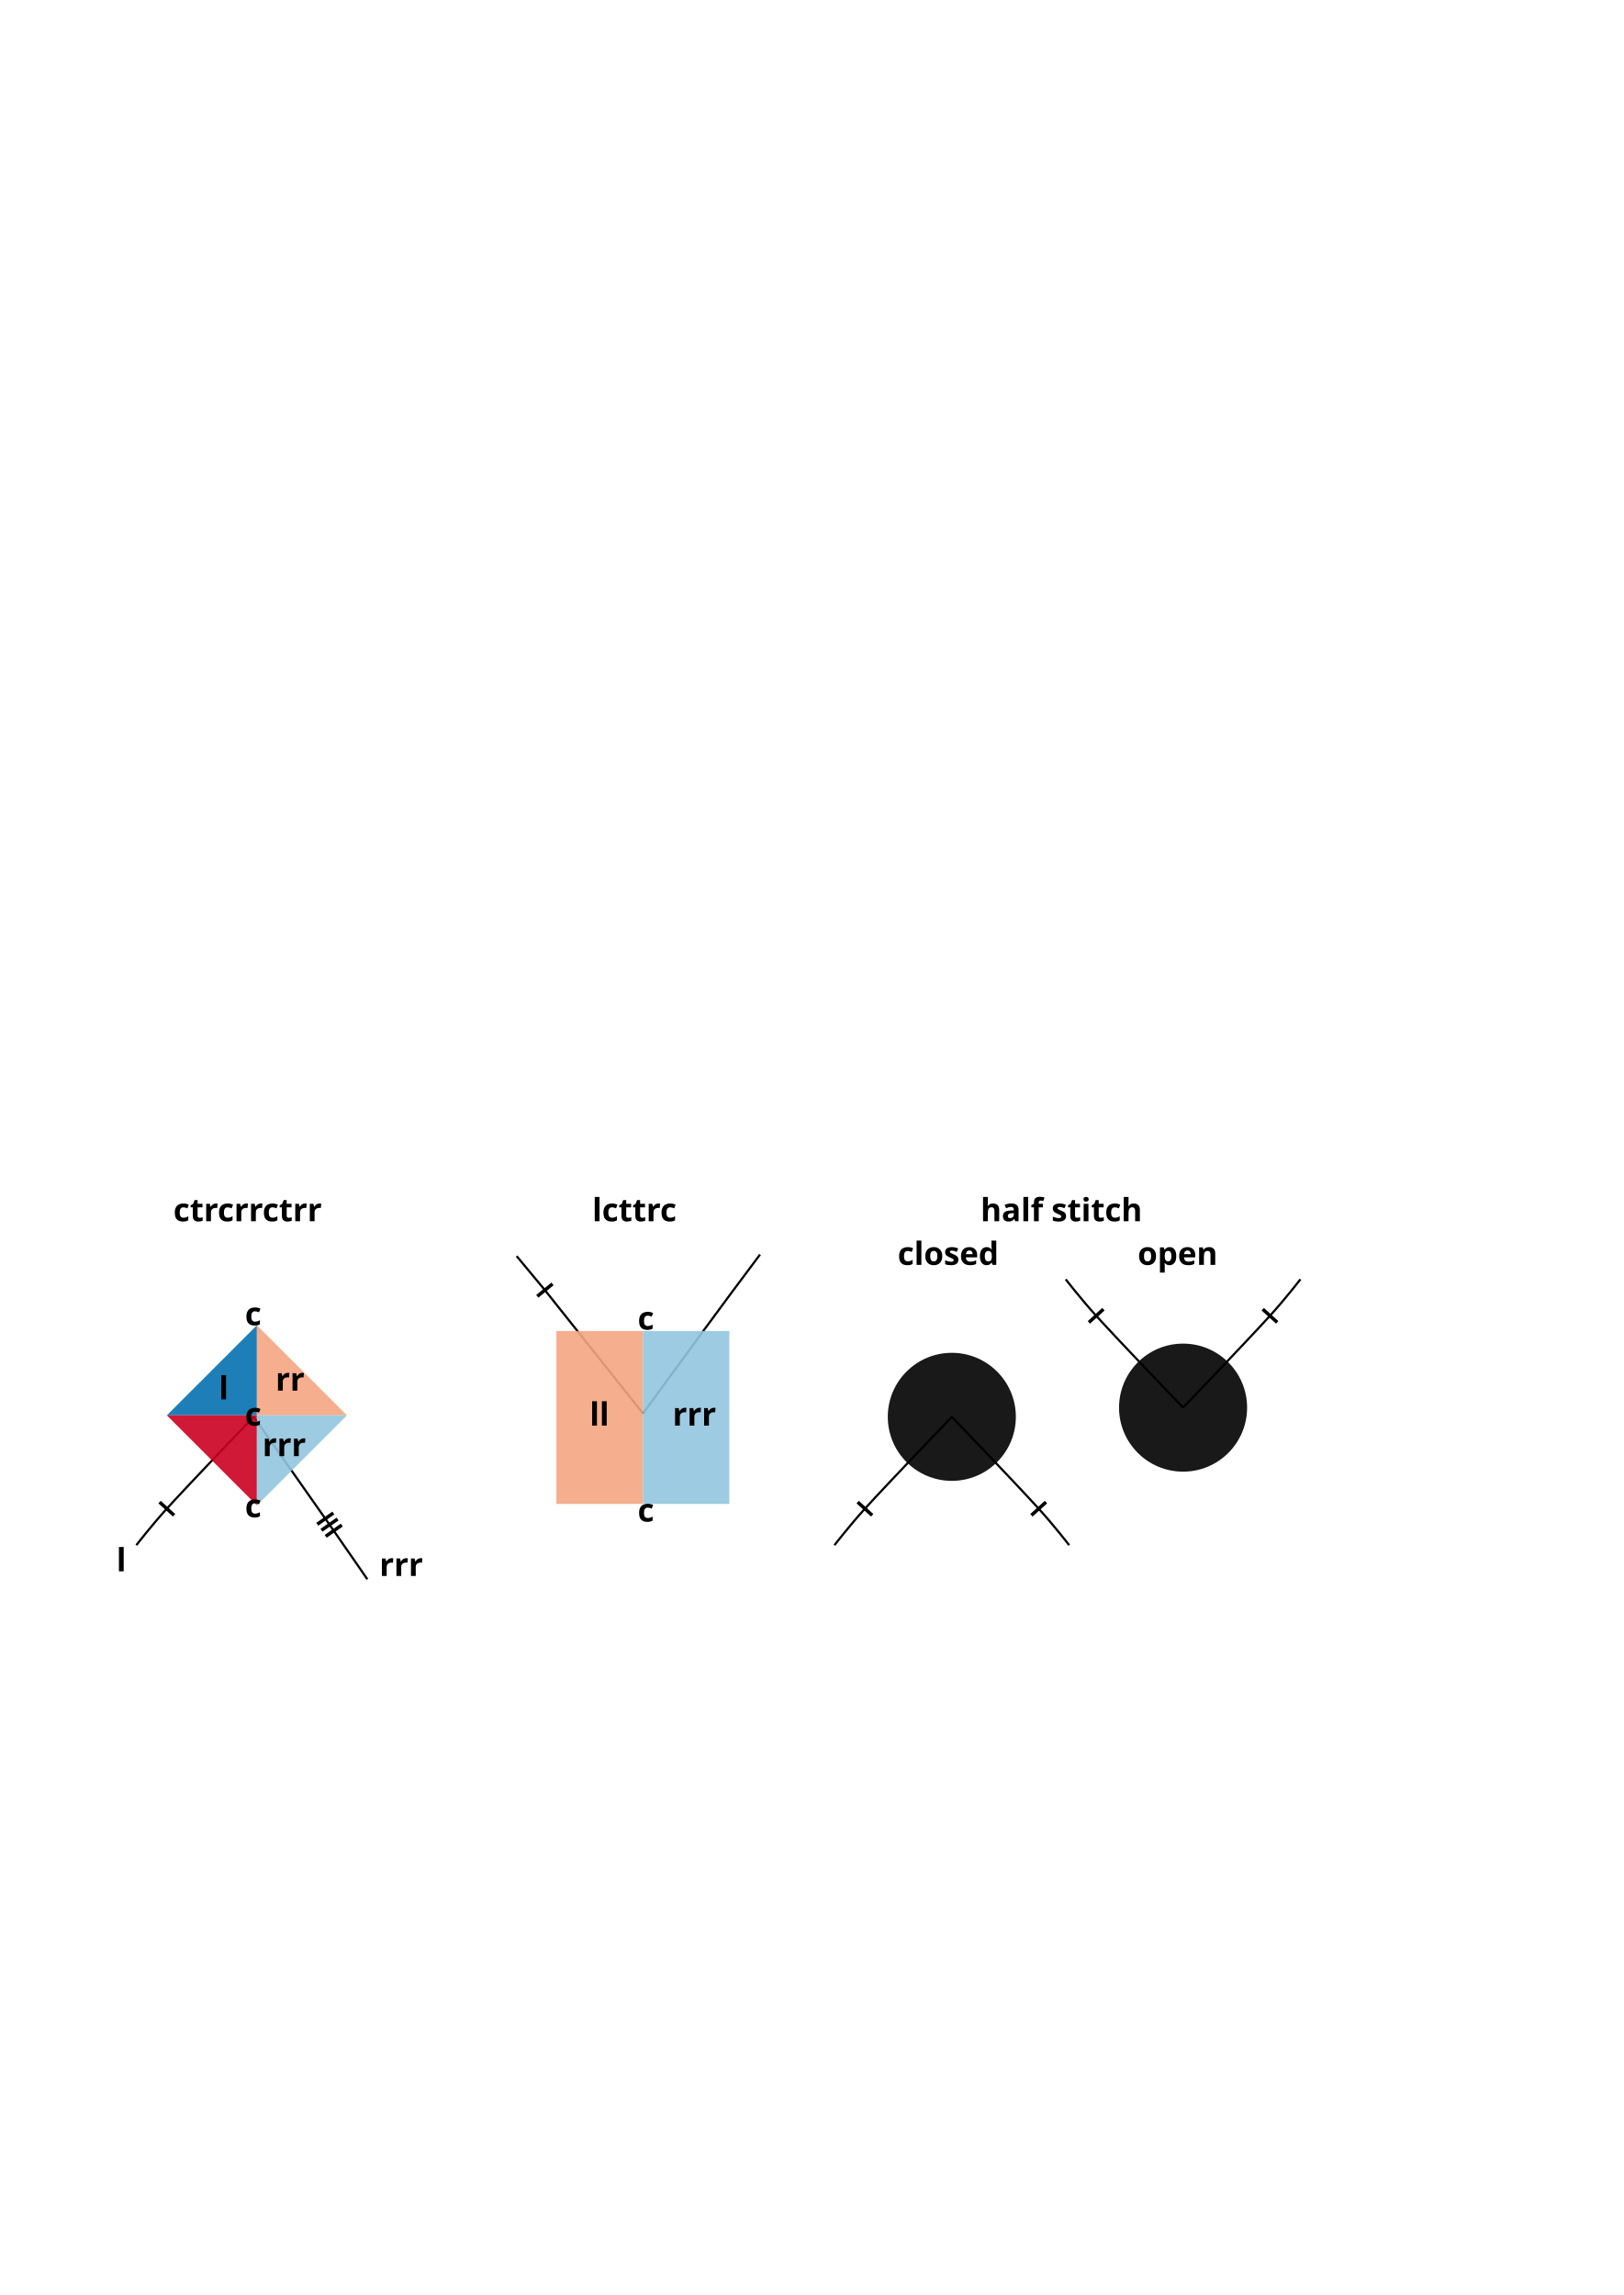
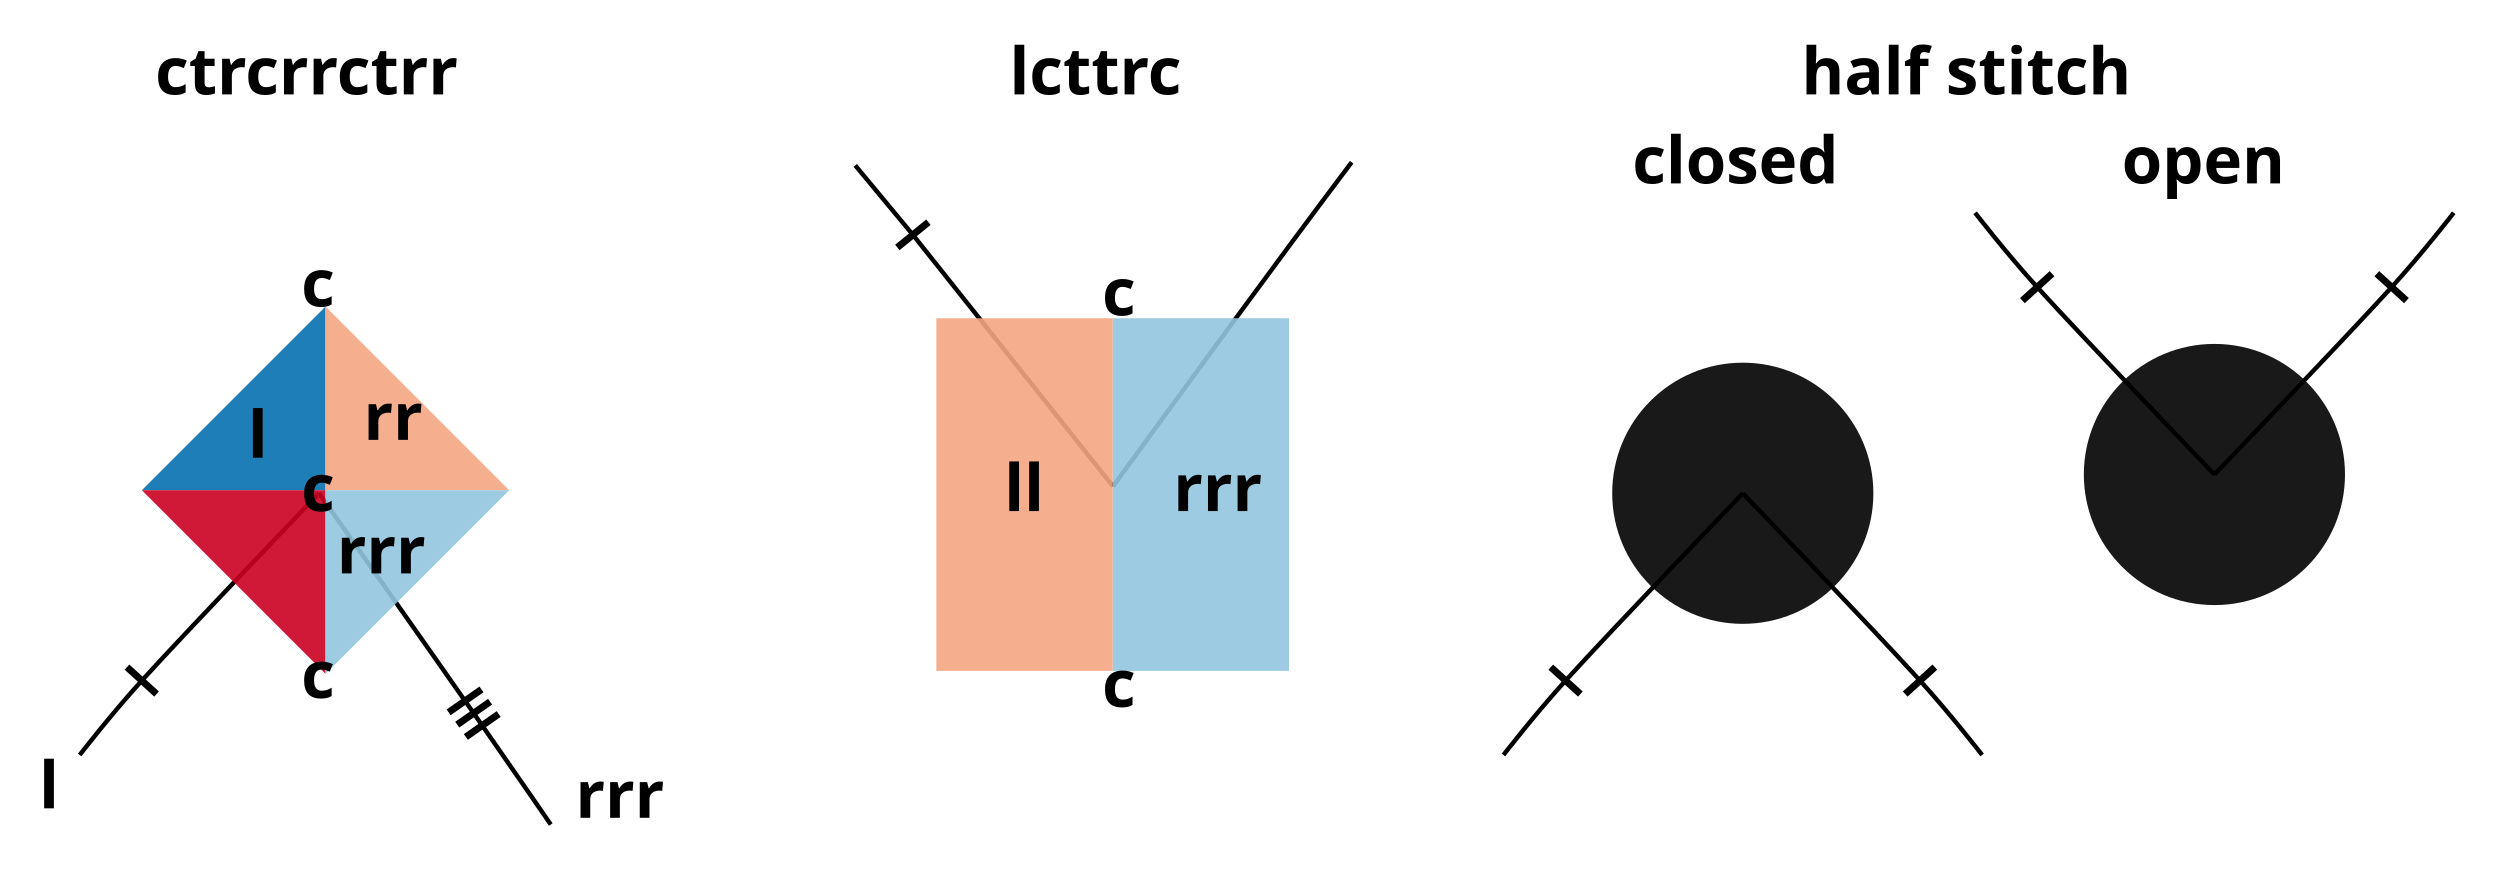
- <svg xmlns="http://www.w3.org/2000/svg" id="svg2" version="1.1" width="744" height="1052">
-   <path class="link" d="m 62.497,708.283 c 0,0 6.953,-9.008 13.961,-16.721 10.862,-11.954 39.829,-42.104 39.829,-42.104" style="fill:none;stroke:#000000;stroke-width:1;stroke-miterlimit:4;stroke-dasharray:none;marker-mid:url(#twist-1-5)" id="path984" />
-   <path class="link" d="m 168.376,723.912 c 0,0 -9.035,-13.14 -17.333,-25.026 C 141.999,685.93 116.287,649.459 116.287,649.459" style="fill:none;stroke:#000000;stroke-width:1;stroke-miterlimit:4;stroke-dasharray:none;marker-mid:url(#twist-3-0-8)" id="path986" />
-   <path class="link" d="m 236.814,575.774 12.95,15.6 44.972,56.524" style="fill:none;stroke:#000000;stroke-width:1;stroke-miterlimit:4;stroke-dasharray:none;marker-mid:url(#twist-1-5)" id="path974" />
-   <path class="link" d="m 348.376,575.063 c -18.144,24.084 -35.843,48.496 -53.64,72.835" id="path976" style="fill:none;stroke:#000000;stroke-width:1;stroke-miterlimit:4;stroke-dasharray:none;marker-mid:url(#twist-3-0-8)" />
+ <svg xmlns="http://www.w3.org/2000/svg" id="svg2" version="1.1" width="561.883" height="195.599">
+   <path class="link" d="m 17.907,169.687 c 0,0 6.953,-9.008 13.961,-16.721 10.862,-11.954 39.829,-42.104 39.829,-42.104" style="fill:none;stroke:#000000;stroke-width:1;stroke-miterlimit:4;stroke-dasharray:none;marker-mid:url(#twist-1-5)" id="path984" />
+   <path class="link" d="m 123.786,185.316 c 0,0 -9.035,-13.14 -17.333,-25.026 C 97.409,147.333 71.697,110.862 71.697,110.862" style="fill:none;stroke:#000000;stroke-width:1;stroke-miterlimit:4;stroke-dasharray:none;marker-mid:url(#twist-3-0-8)" id="path986" />
+   <path class="link" d="m 192.223,37.177 12.95,15.6 44.972,56.524" style="fill:none;stroke:#000000;stroke-width:1;stroke-miterlimit:4;stroke-dasharray:none;marker-mid:url(#twist-1-5)" id="path974" />
+   <path class="link" d="m 303.786,36.467 c -18.144,24.084 -35.843,48.496 -53.64,72.835" id="path976" style="fill:none;stroke:#000000;stroke-width:1;stroke-miterlimit:4;stroke-dasharray:none;marker-mid:url(#twist-3-0-8)" />
  <defs id="defs842">
    <rect x="360.815" y="426.521" width="79.3" height="39.65" id="rect1094" />
    <marker id="twist-1-5" viewBox="-2 -2 4 4" markerWidth="9" markerHeight="9" orient="auto" markerUnits="userSpaceOnUse">
      <path d="M 0,2 V -2" fill="#000000" stroke="#000000" stroke-width="0.7px" id="path4491" />
    </marker>
    <marker id="twist-2-3" viewBox="-2 -2 4 4" markerWidth="9" markerHeight="9" orient="auto" markerUnits="userSpaceOnUse">
      <path d="M -1,2 V -2 M 1,2 V -2" fill="#000000" stroke="#000000" stroke-width="0.7px" id="path4494" />
    </marker>
    <marker id="twist-3-0-8" viewBox="-2 -2 4 4" markerWidth="9" markerHeight="9" orient="auto" markerUnits="userSpaceOnUse">
      <path d="m -1.5,2 v -4 m 3,4 V -2 M 0,2 v -4" fill="#000000" stroke="#000000" stroke-width="0.7px" id="path4497-4" />
    </marker>
  </defs>
-   <g class="node" transform="matrix(7.506168,0,0,7.506168,117.7512,648.7722)" id="g942">
+   <g class="node" transform="matrix(7.506168,0,0,7.506168,73.1611,110.1757)" id="g942">
    <path d="M -5.5,0 0,-5.5 V 0 Z" style="opacity:0.9;fill:#0571b0;stroke:none" id="path934" />
    <path d="M 5.5,0 0,-5.5 V 0 Z" style="opacity:0.9;fill:#f4a582;stroke:none" id="path936" />
    <path d="M -5.5,0 0,5.5 V 0 Z" style="opacity:0.9;fill:#ca0020;stroke:none" id="path938" />
    <path d="M 5.5,0 0,5.5 V 0 Z" style="opacity:0.9;fill:#92c5de;stroke:none" id="path940" />
  </g>
-   <text xml:space="preserve" style="font-style:normal;font-variant:normal;font-weight:bold;font-stretch:normal;font-size:14.667px;line-height:1.25;font-family:sans-serif;-inkscape-font-specification:'sans-serif Bold'" x="112.291" y="607.462" id="text958">
-     <tspan id="tspan956" x="112.291" y="607.462">c</tspan>
+   <text xml:space="preserve" style="font-style:normal;font-variant:normal;font-weight:bold;font-stretch:normal;font-size:14.667px;line-height:1.25;font-family:sans-serif;-inkscape-font-specification:'sans-serif Bold'" x="67.701" y="68.866" id="text958">
+     <tspan id="tspan956" x="67.701" y="68.866">c</tspan>
  </text>
-   <text xml:space="preserve" style="font-style:normal;font-variant:normal;font-weight:bold;font-stretch:normal;font-size:14.667px;line-height:1.25;font-family:sans-serif;-inkscape-font-specification:'sans-serif Bold'" x="112.291" y="695.462" id="text962">
-     <tspan id="tspan960" x="112.291" y="695.462">c</tspan>
+   <text xml:space="preserve" style="font-style:normal;font-variant:normal;font-weight:bold;font-stretch:normal;font-size:14.667px;line-height:1.25;font-family:sans-serif;-inkscape-font-specification:'sans-serif Bold'" x="67.701" y="156.866" id="text962">
+     <tspan id="tspan960" x="67.701" y="156.866">c</tspan>
  </text>
-   <text xml:space="preserve" style="font-style:normal;font-variant:normal;font-weight:bold;font-stretch:normal;font-size:14.667px;line-height:1.25;font-family:sans-serif;-inkscape-font-specification:'sans-serif Bold'" x="112.291" y="653.462" id="text966">
-     <tspan id="tspan964" x="112.291" y="653.462">c</tspan>
+   <text xml:space="preserve" style="font-style:normal;font-variant:normal;font-weight:bold;font-stretch:normal;font-size:14.667px;line-height:1.25;font-family:sans-serif;-inkscape-font-specification:'sans-serif Bold'" x="67.701" y="114.866" id="text966">
+     <tspan id="tspan964" x="67.701" y="114.866">c</tspan>
  </text>
-   <text xml:space="preserve" style="font-style:normal;font-variant:normal;font-weight:bold;font-stretch:normal;font-size:14.667px;line-height:1.25;font-family:sans-serif;-inkscape-font-specification:'sans-serif Bold'" x="100.291" y="641.462" id="text970">
-     <tspan id="tspan968" x="100.291" y="641.462">l</tspan>
+   <text xml:space="preserve" style="font-style:normal;font-variant:normal;font-weight:bold;font-stretch:normal;font-size:14.667px;line-height:1.25;font-family:sans-serif;-inkscape-font-specification:'sans-serif Bold'" x="55.701" y="102.866" id="text970">
+     <tspan id="tspan968" x="55.701" y="102.866">l</tspan>
  </text>
-   <text xml:space="preserve" style="font-style:normal;font-variant:normal;font-weight:bold;font-stretch:normal;font-size:14.667px;line-height:1.25;font-family:sans-serif;-inkscape-font-specification:'sans-serif Bold'" x="126.291" y="637.462" id="text974">
-     <tspan id="tspan972" x="126.291" y="637.462">rr</tspan>
+   <text xml:space="preserve" style="font-style:normal;font-variant:normal;font-weight:bold;font-stretch:normal;font-size:14.667px;line-height:1.25;font-family:sans-serif;-inkscape-font-specification:'sans-serif Bold'" x="81.701" y="98.866" id="text974">
+     <tspan id="tspan972" x="81.701" y="98.866">rr</tspan>
  </text>
-   <text xml:space="preserve" style="font-style:normal;font-variant:normal;font-weight:bold;font-stretch:normal;font-size:14.667px;line-height:1.25;font-family:sans-serif;-inkscape-font-specification:'sans-serif Bold'" x="120.291" y="667.462" id="text978">
-     <tspan id="tspan976" x="120.291" y="667.462">rrr</tspan>
+   <text xml:space="preserve" style="font-style:normal;font-variant:normal;font-weight:bold;font-stretch:normal;font-size:14.667px;line-height:1.25;font-family:sans-serif;-inkscape-font-specification:'sans-serif Bold'" x="75.701" y="128.866" id="text978">
+     <tspan id="tspan976" x="75.701" y="128.866">rrr</tspan>
  </text>
-   <text xml:space="preserve" style="font-style:normal;font-variant:normal;font-weight:bold;font-stretch:normal;font-size:14.667px;line-height:1.25;font-family:sans-serif;-inkscape-font-specification:'sans-serif Bold'" x="79.47" y="559.811" id="text982">
-     <tspan id="tspan980" x="79.47" y="559.811">ctrcrrctrr</tspan>
+   <text xml:space="preserve" style="font-style:normal;font-variant:normal;font-weight:bold;font-stretch:normal;font-size:14.667px;line-height:1.25;font-family:sans-serif;-inkscape-font-specification:'sans-serif Bold'" x="34.88" y="21.215" id="text982">
+     <tspan id="tspan980" x="34.88" y="21.215">ctrcrrctrr</tspan>
  </text>
-   <text xml:space="preserve" style="font-style:normal;font-variant:normal;font-weight:bold;font-stretch:normal;font-size:14.667px;line-height:1.25;font-family:sans-serif;-inkscape-font-specification:'sans-serif Bold'" x="173.919" y="722.402" id="text990">
-     <tspan id="tspan988" x="173.919" y="722.402">rrr</tspan>
+   <text xml:space="preserve" style="font-style:normal;font-variant:normal;font-weight:bold;font-stretch:normal;font-size:14.667px;line-height:1.25;font-family:sans-serif;-inkscape-font-specification:'sans-serif Bold'" x="129.329" y="183.806" id="text990">
+     <tspan id="tspan988" x="129.329" y="183.806">rrr</tspan>
  </text>
-   <text xml:space="preserve" style="font-style:normal;font-variant:normal;font-weight:bold;font-stretch:normal;font-size:14.667px;line-height:1.25;font-family:sans-serif;-inkscape-font-specification:'sans-serif Bold'" x="53.373" y="720.271" id="text994">
-     <tspan id="tspan992" x="53.373" y="720.271">l</tspan>
+   <text xml:space="preserve" style="font-style:normal;font-variant:normal;font-weight:bold;font-stretch:normal;font-size:14.667px;line-height:1.25;font-family:sans-serif;-inkscape-font-specification:'sans-serif Bold'" x="8.783" y="181.675" id="text994">
+     <tspan id="tspan992" x="8.783" y="181.675">l</tspan>
  </text>
-   <g class="node" transform="matrix(-9.216171,0,0,9.216171,294.6694,649.754)" id="g964">
+   <g class="node" transform="matrix(-9.216171,0,0,9.216171,250.0793,111.1575)" id="g964">
    <path d="M -4.3,-4.3 H 0 v 8.6 h -4.3 z" style="opacity:0.9;fill:#92c5de;stroke:none" id="path960" />
    <path d="M 0,-4.3 H 4.3 V 4.3 H 0 Z" style="opacity:0.9;fill:#f4a582;fill-opacity:1;stroke:none" id="path962" />
  </g>
-   <text xml:space="preserve" style="font-style:normal;font-variant:normal;font-weight:bold;font-stretch:normal;font-size:14.667px;line-height:1.25;font-family:sans-serif;-inkscape-font-specification:'sans-serif Bold'" x="292.291" y="609.462" id="text968">
-     <tspan id="tspan966" x="292.291" y="609.462">c</tspan>
+   <text xml:space="preserve" style="font-style:normal;font-variant:normal;font-weight:bold;font-stretch:normal;font-size:14.667px;line-height:1.25;font-family:sans-serif;-inkscape-font-specification:'sans-serif Bold'" x="247.701" y="70.866" id="text968">
+     <tspan id="tspan966" x="247.701" y="70.866">c</tspan>
  </text>
-   <text xml:space="preserve" style="font-style:normal;font-variant:normal;font-weight:bold;font-stretch:normal;font-size:14.667px;line-height:1.25;font-family:sans-serif;-inkscape-font-specification:'sans-serif Bold'" x="292.291" y="697.462" id="text972">
-     <tspan id="tspan970" x="292.291" y="697.462">c</tspan>
+   <text xml:space="preserve" style="font-style:normal;font-variant:normal;font-weight:bold;font-stretch:normal;font-size:14.667px;line-height:1.25;font-family:sans-serif;-inkscape-font-specification:'sans-serif Bold'" x="247.701" y="158.866" id="text972">
+     <tspan id="tspan970" x="247.701" y="158.866">c</tspan>
  </text>
-   <text xml:space="preserve" style="font-style:normal;font-variant:normal;font-weight:bold;font-stretch:normal;font-size:14.667px;line-height:1.25;font-family:sans-serif;-inkscape-font-specification:'sans-serif Bold'" x="271.47" y="559.811" id="text980">
-     <tspan id="tspan978" x="271.47" y="559.811">lcttrc</tspan>
+   <text xml:space="preserve" style="font-style:normal;font-variant:normal;font-weight:bold;font-stretch:normal;font-size:14.667px;line-height:1.25;font-family:sans-serif;-inkscape-font-specification:'sans-serif Bold'" x="226.88" y="21.215" id="text980">
+     <tspan id="tspan978" x="226.88" y="21.215">lcttrc</tspan>
  </text>
-   <text xml:space="preserve" style="font-style:normal;font-variant:normal;font-weight:bold;font-stretch:normal;font-size:14.667px;line-height:1.25;font-family:sans-serif;-inkscape-font-specification:'sans-serif Bold'" x="308.291" y="653.462" id="text984">
-     <tspan id="tspan982" x="308.291" y="653.462">rrr</tspan>
+   <text xml:space="preserve" style="font-style:normal;font-variant:normal;font-weight:bold;font-stretch:normal;font-size:14.667px;line-height:1.25;font-family:sans-serif;-inkscape-font-specification:'sans-serif Bold'" x="263.701" y="114.866" id="text984">
+     <tspan id="tspan982" x="263.701" y="114.866">rrr</tspan>
  </text>
-   <text xml:space="preserve" style="font-style:normal;font-variant:normal;font-weight:bold;font-stretch:normal;font-size:14.667px;line-height:1.25;font-family:sans-serif;-inkscape-font-specification:'sans-serif Bold'" x="270.291" y="653.462" id="text988">
-     <tspan id="tspan986" x="270.291" y="653.462">ll</tspan>
+   <text xml:space="preserve" style="font-style:normal;font-variant:normal;font-weight:bold;font-stretch:normal;font-size:14.667px;line-height:1.25;font-family:sans-serif;-inkscape-font-specification:'sans-serif Bold'" x="225.701" y="114.866" id="text988">
+     <tspan id="tspan986" x="225.701" y="114.866">ll</tspan>
  </text>
-   <path class="link" d="m 382.497,708.283 c 0,0 6.953,-9.008 13.961,-16.721 10.862,-11.954 39.829,-42.104 39.829,-42.104" style="fill:none;stroke:#000000;stroke-width:1;stroke-miterlimit:4;stroke-dasharray:none;marker-mid:url(#twist-1-5)" id="path1041" />
-   <path class="link" d="m 490.077,708.283 c 0,0 -6.953,-9.008 -13.961,-16.721 C 465.254,679.609 436.287,649.459 436.287,649.459" style="fill:none;stroke:#000000;stroke-width:1;stroke-miterlimit:4;stroke-dasharray:none;marker-mid:url(#twist-1-5)" id="path1046" />
-   <path class="node" d="m 465.635,649.459 a 29.348,29.348 0 0 1 -29.348,29.348 29.348,29.348 0 0 1 -29.348,-29.348 29.348,29.348 0 0 1 29.348,-29.348 29.348,29.348 0 0 1 29.348,29.348 z" style="opacity:0.9;fill:#000000;stroke:none;stroke-width:6.244" id="path1050">
+   <path class="link" d="m 337.907,169.687 c 0,0 6.953,-9.008 13.961,-16.721 10.862,-11.954 39.829,-42.104 39.829,-42.104" style="fill:none;stroke:#000000;stroke-width:1;stroke-miterlimit:4;stroke-dasharray:none;marker-mid:url(#twist-1-5)" id="path1041" />
+   <path class="link" d="m 445.487,169.687 c 0,0 -6.953,-9.008 -13.961,-16.721 -10.862,-11.954 -39.829,-42.104 -39.829,-42.104" style="fill:none;stroke:#000000;stroke-width:1;stroke-miterlimit:4;stroke-dasharray:none;marker-mid:url(#twist-1-5)" id="path1046" />
+   <path class="node" d="m 421.045,110.862 a 29.348,29.348 0 0 1 -29.348,29.348 29.348,29.348 0 0 1 -29.348,-29.348 29.348,29.348 0 0 1 29.348,-29.348 29.348,29.348 0 0 1 29.348,29.348 z" style="opacity:0.9;fill:#000000;stroke:none;stroke-width:6.244" id="path1050">
    </path>
-   <path class="link" d="m 488.497,586.416 c 0,0 6.953,9.008 13.961,16.721 10.862,11.954 39.829,42.104 39.829,42.104" style="fill:none;stroke:#000000;stroke-width:1;stroke-miterlimit:4;stroke-dasharray:none;marker-mid:url(#twist-1-5)" id="path1052" />
-   <path class="link" d="m 596.077,586.416 c 0,0 -6.953,9.008 -13.961,16.721 -10.862,11.954 -39.829,42.104 -39.829,42.104" style="fill:none;stroke:#000000;stroke-width:1;stroke-miterlimit:4;stroke-dasharray:none;marker-mid:url(#twist-1-5)" id="path1054" />
-   <path class="node" d="m 571.635,645.241 a 29.348,29.348 0 0 0 -29.348,-29.348 29.348,29.348 0 0 0 -29.348,29.348 29.348,29.348 0 0 0 29.348,29.348 29.348,29.348 0 0 0 29.348,-29.348 z" style="opacity:0.9;fill:#000000;stroke:none;stroke-width:6.244" id="path1058">
+   <path class="link" d="m 443.907,47.82 c 0,0 6.953,9.008 13.961,16.721 10.862,11.954 39.829,42.104 39.829,42.104" style="fill:none;stroke:#000000;stroke-width:1;stroke-miterlimit:4;stroke-dasharray:none;marker-mid:url(#twist-1-5)" id="path1052" />
+   <path class="link" d="m 551.487,47.82 c 0,0 -6.953,9.008 -13.961,16.721 -10.862,11.954 -39.829,42.104 -39.829,42.104" style="fill:none;stroke:#000000;stroke-width:1;stroke-miterlimit:4;stroke-dasharray:none;marker-mid:url(#twist-1-5)" id="path1054" />
+   <path class="node" d="m 527.045,106.645 a 29.348,29.348 0 0 0 -29.348,-29.348 29.348,29.348 0 0 0 -29.348,29.348 29.348,29.348 0 0 0 29.348,29.348 29.348,29.348 0 0 0 29.348,-29.348 z" style="opacity:0.9;fill:#000000;stroke:none;stroke-width:6.244" id="path1058">
    </path>
-   <text xml:space="preserve" style="font-style:normal;font-variant:normal;font-weight:bold;font-stretch:normal;font-size:14.667px;line-height:1.25;font-family:sans-serif;-inkscape-font-specification:'sans-serif Bold'" x="449.47" y="559.811" id="text1062">
-     <tspan id="tspan1060" x="449.47" y="559.811">half stitch</tspan>
+   <text xml:space="preserve" style="font-style:normal;font-variant:normal;font-weight:bold;font-stretch:normal;font-size:14.667px;line-height:1.25;font-family:sans-serif;-inkscape-font-specification:'sans-serif Bold'" x="404.88" y="21.215" id="text1062">
+     <tspan id="tspan1060" x="404.88" y="21.215">half stitch</tspan>
  </text>
-   <text xml:space="preserve" style="font-style:normal;font-variant:normal;font-weight:bold;font-stretch:normal;font-size:14.667px;line-height:1.25;font-family:sans-serif;-inkscape-font-specification:'sans-serif Bold'" x="411.47" y="579.811" id="text1066">
-     <tspan id="tspan1064" x="411.47" y="579.811">closed</tspan>
+   <text xml:space="preserve" style="font-style:normal;font-variant:normal;font-weight:bold;font-stretch:normal;font-size:14.667px;line-height:1.25;font-family:sans-serif;-inkscape-font-specification:'sans-serif Bold'" x="366.88" y="41.215" id="text1066">
+     <tspan id="tspan1064" x="366.88" y="41.215">closed</tspan>
  </text>
-   <text xml:space="preserve" style="font-style:normal;font-variant:normal;font-weight:bold;font-stretch:normal;font-size:14.667px;line-height:1.25;font-family:sans-serif;-inkscape-font-specification:'sans-serif Bold'" x="521.47" y="579.811" id="text1070">
-     <tspan id="tspan1068" x="521.47" y="579.811">open</tspan>
+   <text xml:space="preserve" style="font-style:normal;font-variant:normal;font-weight:bold;font-stretch:normal;font-size:14.667px;line-height:1.25;font-family:sans-serif;-inkscape-font-specification:'sans-serif Bold'" x="476.88" y="41.215" id="text1070">
+     <tspan id="tspan1068" x="476.88" y="41.215">open</tspan>
  </text>
</svg>
